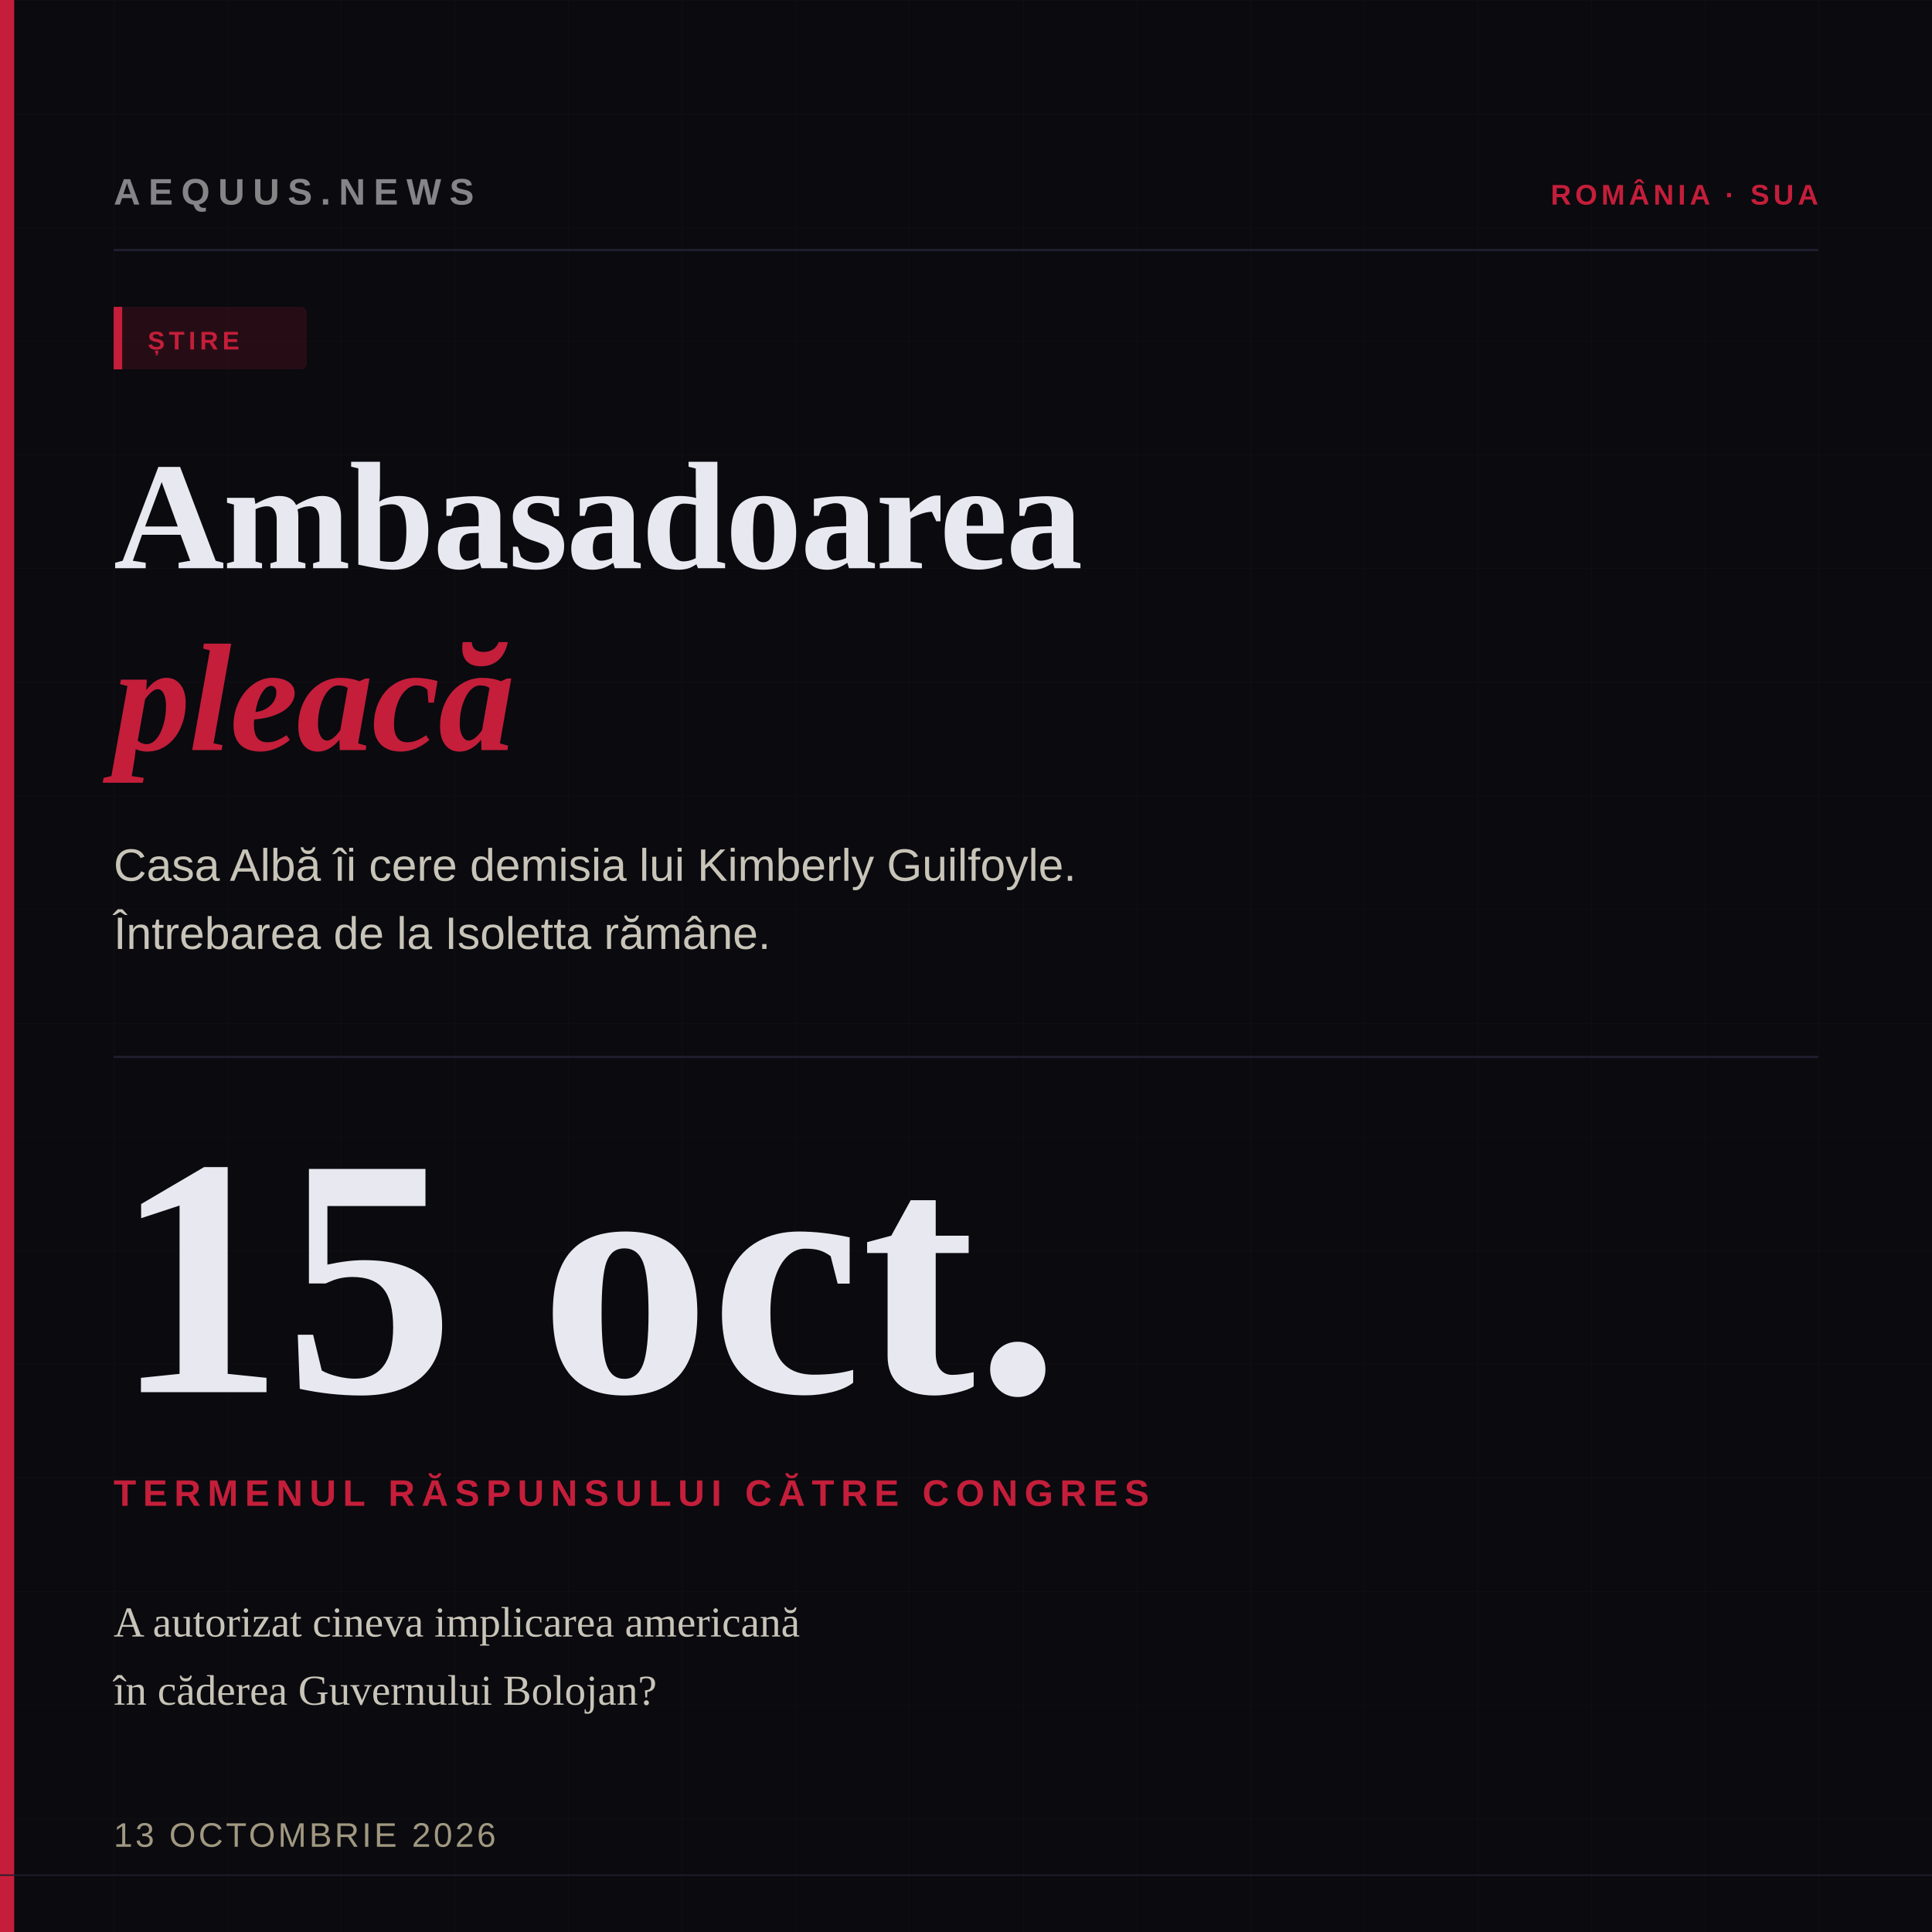
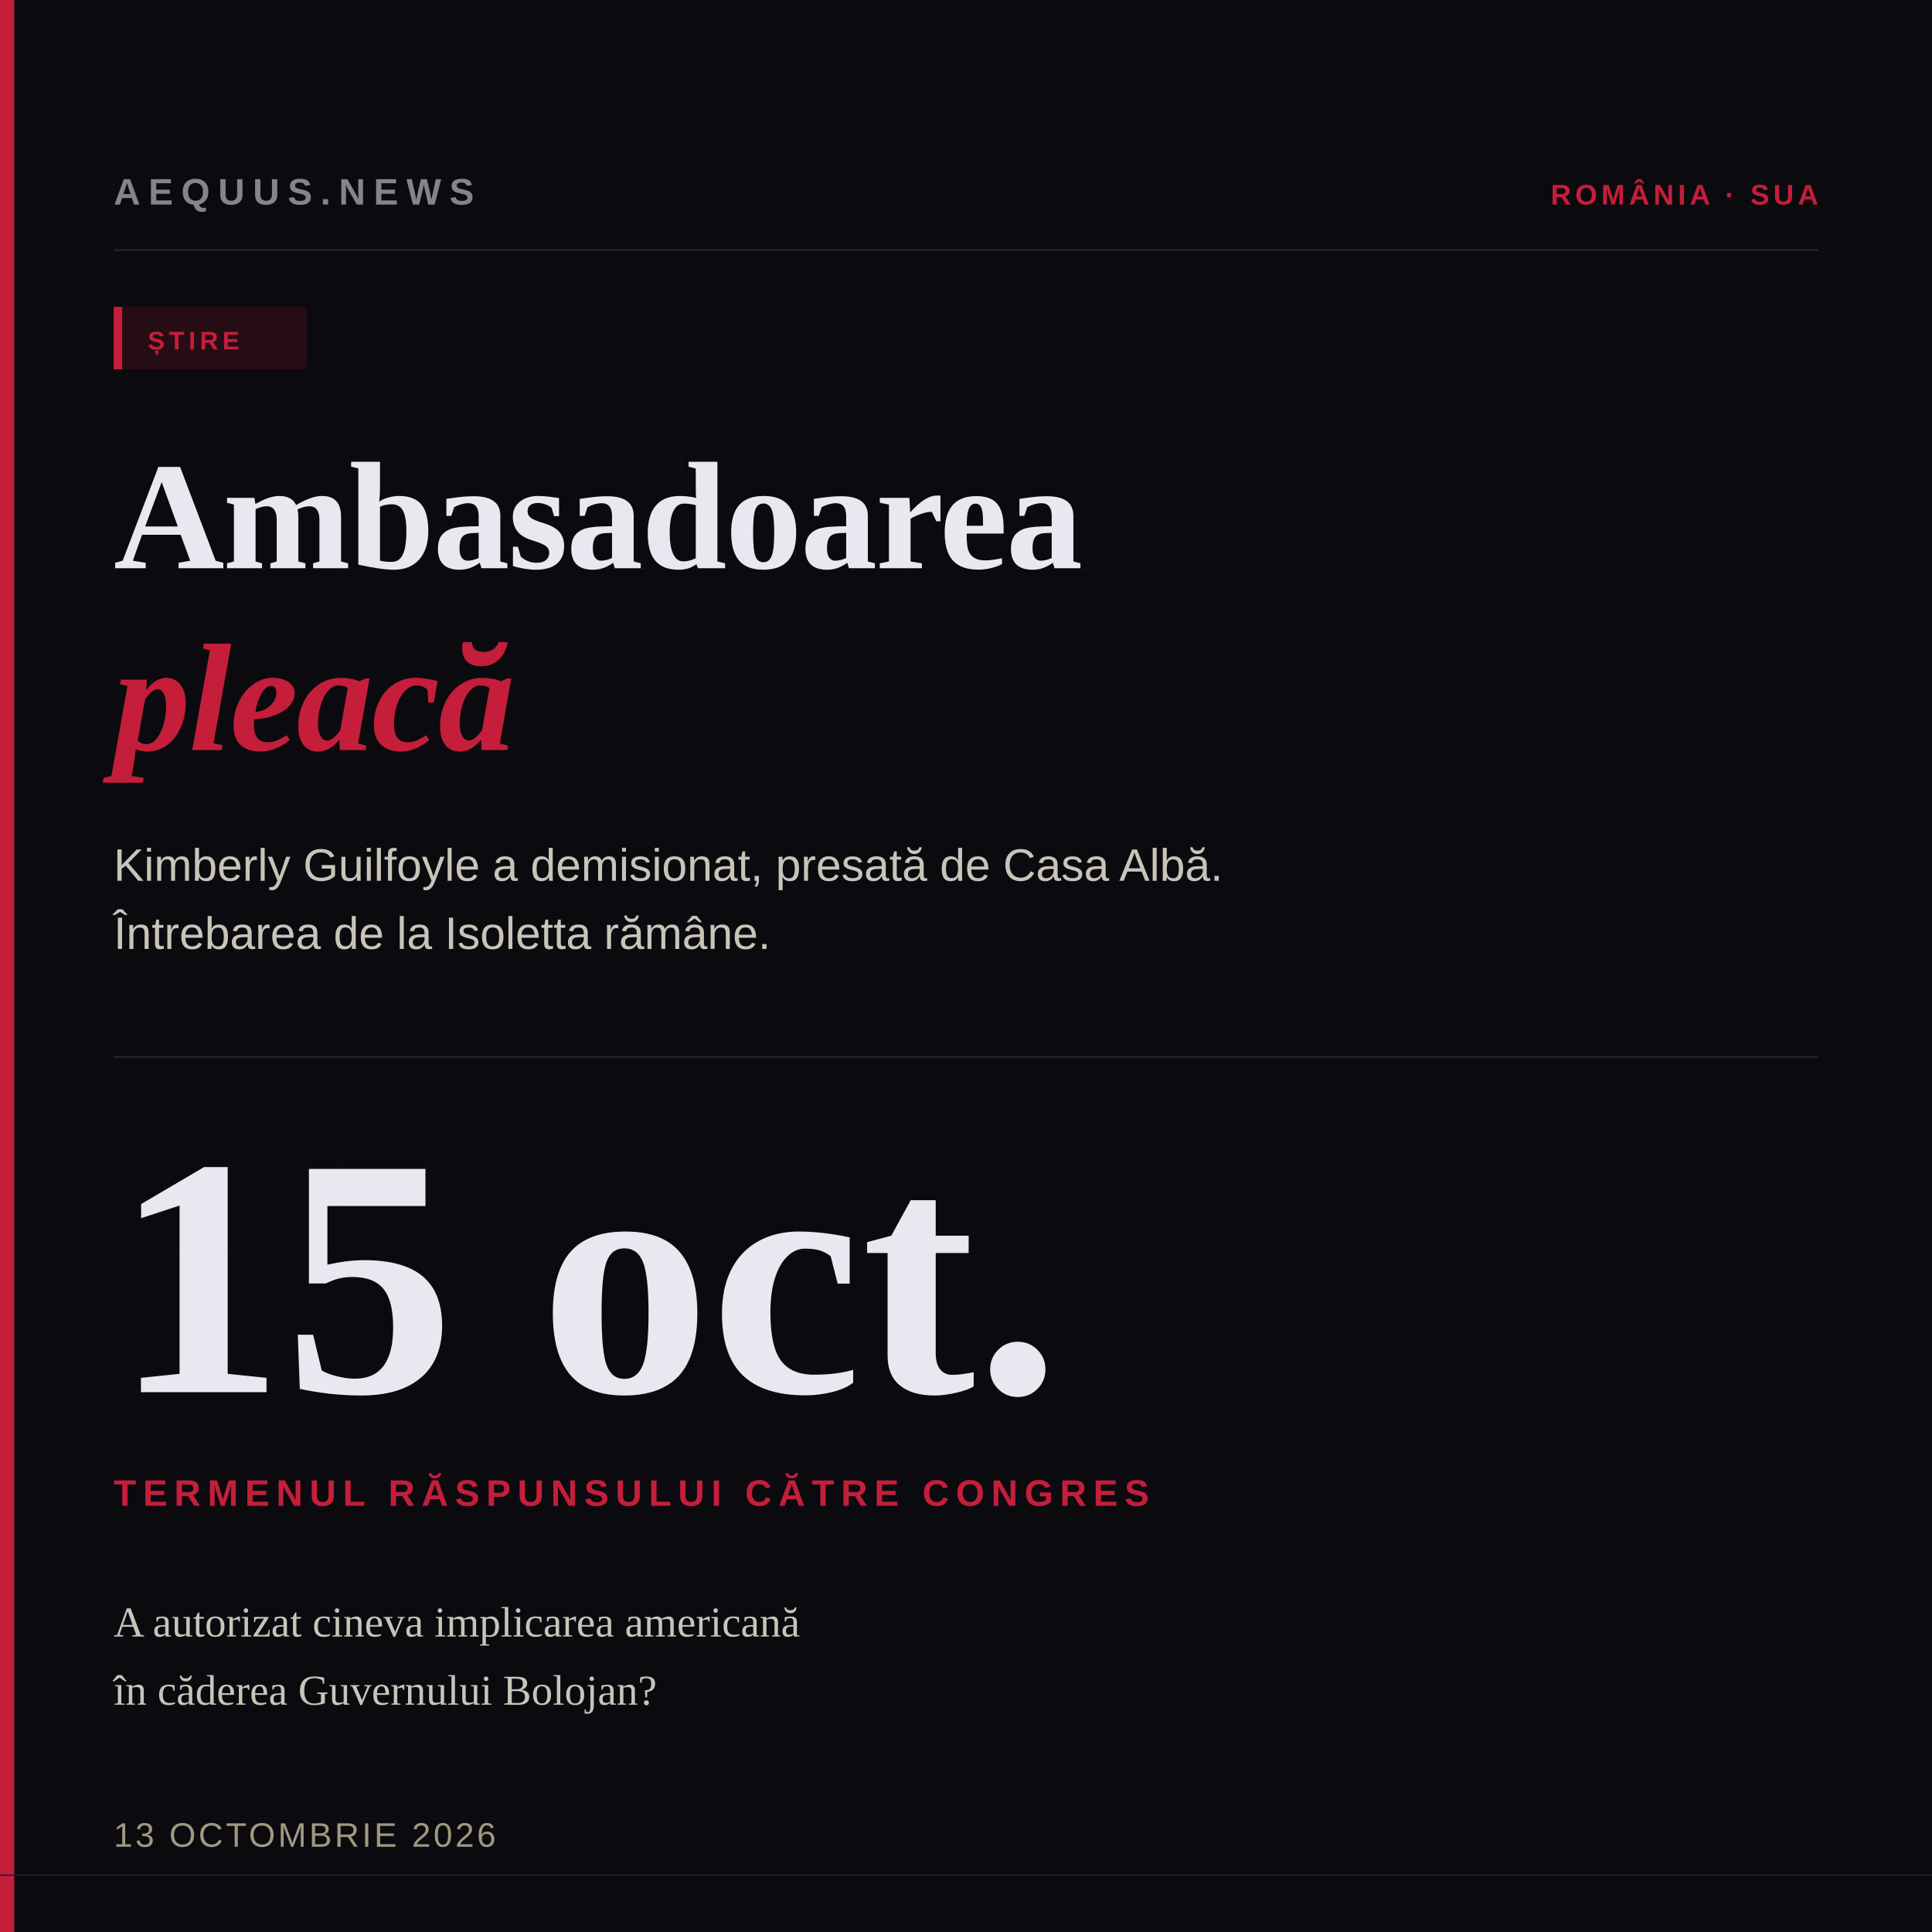
<svg xmlns="http://www.w3.org/2000/svg" viewBox="0 0 680 680" width="680" height="680">
  <rect width="680" height="680" fill="#0a0a0f" />
  <defs>
    <pattern id="grid" width="40" height="40" patternUnits="userSpaceOnUse">
      <path d="M 40 0 L 0 0 0 40" fill="none" stroke="#ffffff" stroke-width="0.15" opacity="0.06" />
    </pattern>
  </defs>
  <rect width="680" height="680" fill="url(#grid)" />
  <rect x="0" y="0" width="5" height="680" fill="#c41e3a" />
  <text x="40" y="72" font-family="'Helvetica Neue', Arial, sans-serif" font-size="13" font-weight="800" fill="#ffffff" letter-spacing="0.22em" opacity="0.5">AEQUUS.NEWS</text>
  <text x="640" y="72" font-family="'Helvetica Neue', Arial, sans-serif" font-size="10" font-weight="700" fill="#c41e3a" letter-spacing="0.14em" text-anchor="end">ROMÂNIA · SUA</text>
  <line x1="40" y1="88" x2="640" y2="88" stroke="#1e1e2e" stroke-width="0.8" />
  <rect x="40" y="108" width="68" height="22" rx="2" fill="rgba(196,30,58,0.15)" />
  <rect x="40" y="108" width="3" height="22" fill="#c41e3a" />
  <text x="52" y="123" font-family="'Helvetica Neue', Arial, sans-serif" font-size="9" font-weight="700" fill="#c41e3a" letter-spacing="0.16em">ȘTIRE</text>
  <text x="40" y="200" font-family="Georgia, 'Times New Roman', serif" font-size="54" font-weight="700" fill="#e8e8f0" letter-spacing="-0.01em">Ambasadoarea</text>
  <text x="40" y="264" font-family="Georgia, 'Times New Roman', serif" font-size="54" font-weight="700" font-style="italic" fill="#c41e3a" letter-spacing="-0.01em">pleacă</text>
-   <text x="40" y="310" font-family="'Helvetica Neue', Arial, sans-serif" font-size="16" fill="#c8c4b8">Casa Albă îi cere demisia lui Kimberly Guilfoyle.</text>
+   <text x="40" y="310" font-family="'Helvetica Neue', Arial, sans-serif" font-size="16" fill="#c8c4b8">Kimberly Guilfoyle a demisionat, presată de Casa Albă.</text>
  <text x="40" y="334" font-family="'Helvetica Neue', Arial, sans-serif" font-size="16" fill="#c8c4b8">Întrebarea de la Isoletta rămâne.</text>
  <line x1="40" y1="372" x2="640" y2="372" stroke="#1e1e2e" stroke-width="0.8" />
  <text x="40" y="490" font-family="Georgia, 'Times New Roman', serif" font-size="120" font-weight="800" fill="#e8e8f0">15 oct.</text>
  <text x="40" y="530" font-family="'Helvetica Neue', Arial, sans-serif" font-size="13" font-weight="700" fill="#c41e3a" letter-spacing="0.18em">TERMENUL RĂSPUNSULUI CĂTRE CONGRES</text>
  <text x="40" y="576" font-family="Georgia, 'Times New Roman', serif" font-size="15" fill="#c8c4b8">A autorizat cineva implicarea americană</text>
  <text x="40" y="600" font-family="Georgia, 'Times New Roman', serif" font-size="15" fill="#c8c4b8">în căderea Guvernului Bolojan?</text>
  <line x1="0" y1="660" x2="680" y2="660" stroke="#1e1e2e" stroke-width="0.5" />
  <text x="40" y="650" font-family="Arial, sans-serif" font-size="12" fill="#a09880" letter-spacing="0.08em">13 OCTOMBRIE 2026</text>
</svg>
